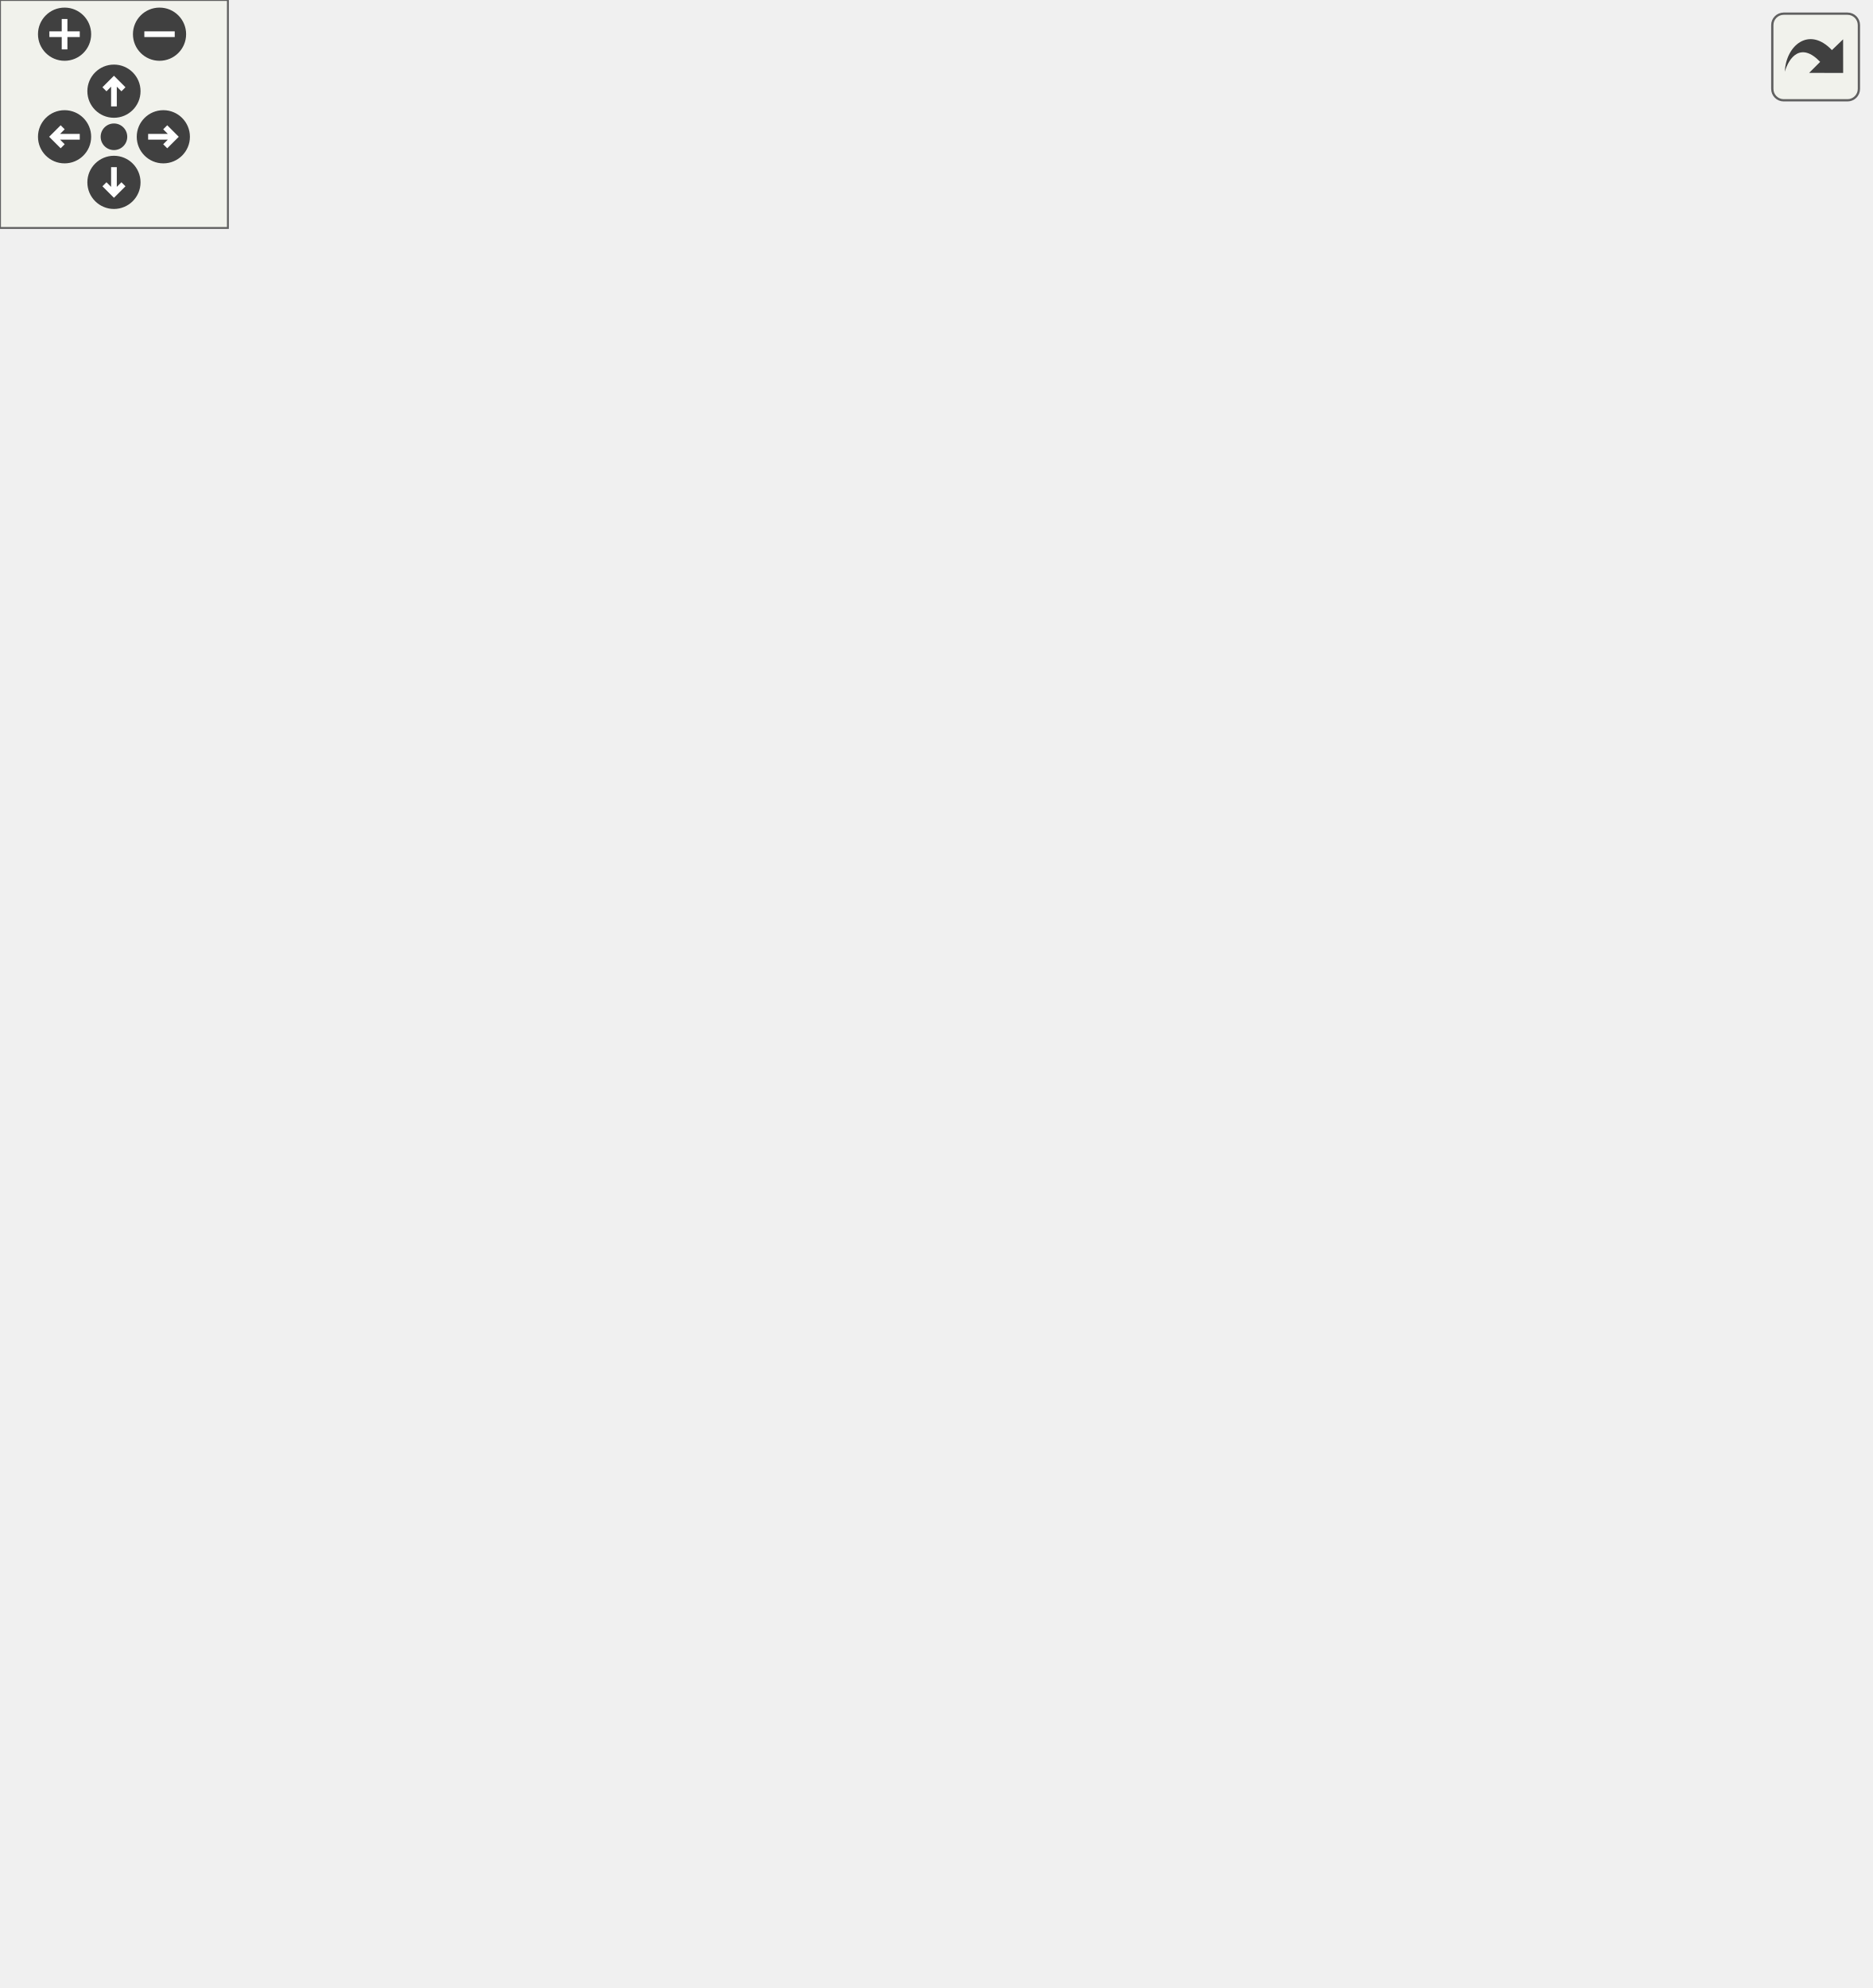
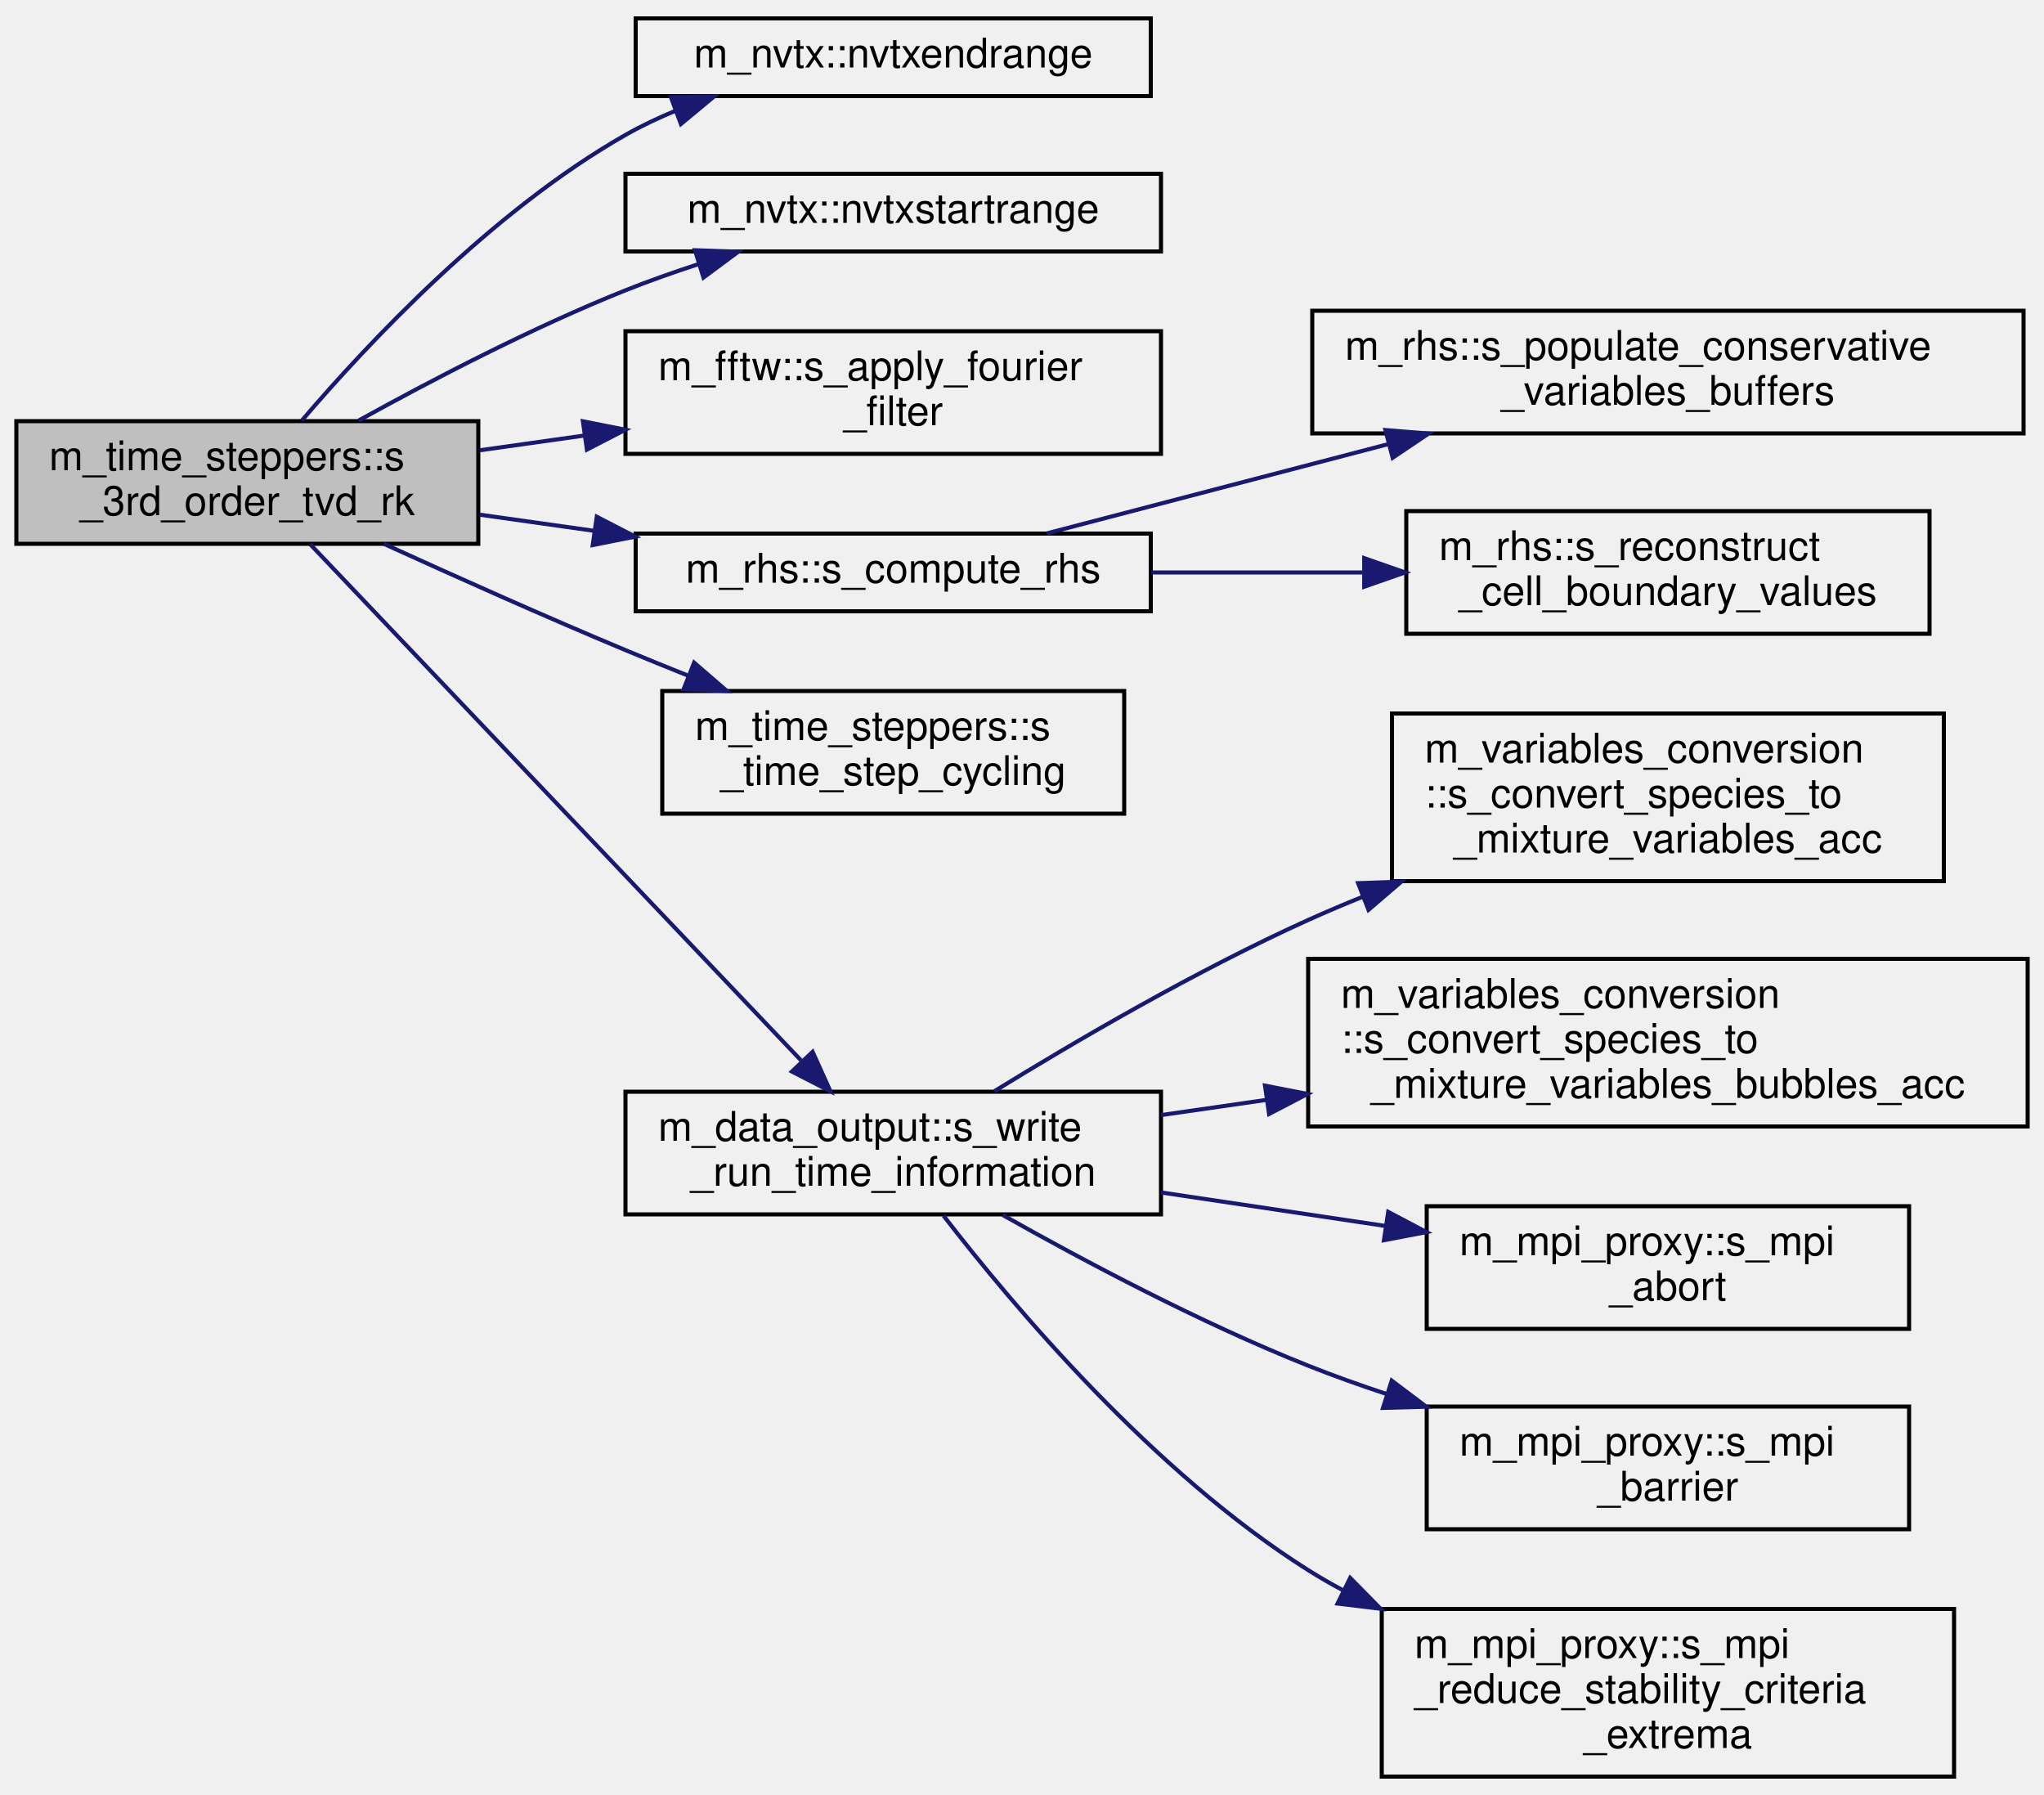
- <svg xmlns="http://www.w3.org/2000/svg" xmlns:xlink="http://www.w3.org/1999/xlink" id="main" version="1.1" xml:space="preserve">
-   <style type="text/css">
- .edge:hover path { stroke: red; }
- .edge:hover polygon { stroke: red; fill: red; }
- </style>
-   <defs>
-     <circle id="rim" cx="0" cy="0" r="7" />
-     <circle id="rim2" cx="0" cy="0" r="3.5" />
-     <g id="zoomPlus">
-       <use xlink:href="#rim" fill="#404040">
-         <set attributeName="fill" to="#808080" begin="zoomplus.mouseover" end="zoomplus.mouseout" />
-       </use>
-       <path d="M-4,0h8M0,-4v8" fill="none" stroke="white" stroke-width="1.5" pointer-events="none" />
-     </g>
-     <g id="zoomMin">
-       <use xlink:href="#rim" fill="#404040">
-         <set attributeName="fill" to="#808080" begin="zoomminus.mouseover" end="zoomminus.mouseout" />
-       </use>
-       <path d="M-4,0h8" fill="none" stroke="white" stroke-width="1.5" pointer-events="none" />
-     </g>
-     <g id="dirArrow">
-       <path fill="none" stroke="white" stroke-width="1.5" d="M0,-3.0v7 M-2.5,-0.5L0,-3.0L2.5,-0.5" />
-     </g>
-     <g id="resetDef">
-       <use xlink:href="#rim2" fill="#404040">
-         <set attributeName="fill" to="#808080" begin="reset.mouseover" end="reset.mouseout" />
-       </use>
-     </g>
-   </defs>
-   <svg id="graph" class="graph">
-     <g id="viewport">
-       <g id="node1" class="node">
-         <g id="a_node1">
-           <a xlink:title="3rd order TVD RK time-stepping algorithm">
-             <polygon fill="#bfbfbf" stroke="black" points="0,-334 0,-364 113,-364 113,-334 0,-334" />
-             <text text-anchor="start" x="8" y="-352" font-family="Helvetica,sans-Serif" font-size="10.00">m_time_steppers::s</text>
-             <text text-anchor="middle" x="56.5" y="-341" font-family="Helvetica,sans-Serif" font-size="10.00">_3rd_order_tvd_rk</text>
-           </a>
-         </g>
-       </g>
-       <g id="node2" class="node">
-         <g id="a_node2">
-           <a xlink:href="namespacem__nvtx.html#acb0ad47c439f074b02a3cfc88817b9c7" target="_top" xlink:title=" ">
-             <polygon fill="none" stroke="black" points="151.5,-443.5 151.5,-462.5 277.5,-462.5 277.5,-443.5 151.5,-443.5" />
-             <text text-anchor="middle" x="214.5" y="-450.5" font-family="Helvetica,sans-Serif" font-size="10.00">m_nvtx::nvtxendrange</text>
-           </a>
-         </g>
-       </g>
-       <g id="edge1" class="edge">
-         <path fill="none" stroke="midnightblue" d="M69.84,-364.16C86.08,-383.15 116.4,-415.44 149,-434 152.87,-436.2 157.02,-438.17 161.28,-439.93" />
-         <polygon fill="midnightblue" stroke="midnightblue" points="160.12,-443.23 170.72,-443.44 162.56,-436.67 160.12,-443.23" />
-       </g>
-       <g id="node3" class="node">
-         <g id="a_node3">
-           <a xlink:href="namespacem__nvtx.html#a9b922c5d5c93c41e0abcd4cf8c382861" target="_top" xlink:title=" ">
-             <polygon fill="none" stroke="black" points="149,-405.5 149,-424.5 280,-424.5 280,-405.5 149,-405.5" />
-             <text text-anchor="middle" x="214.5" y="-412.5" font-family="Helvetica,sans-Serif" font-size="10.00">m_nvtx::nvtxstartrange</text>
-           </a>
-         </g>
-       </g>
-       <g id="edge2" class="edge">
-         <path fill="none" stroke="midnightblue" d="M83.71,-364.14C101.68,-374.09 126.28,-386.91 149,-396 154.76,-398.3 160.91,-400.47 167.04,-402.46" />
-         <polygon fill="midnightblue" stroke="midnightblue" points="166.01,-405.8 176.59,-405.43 168.08,-399.12 166.01,-405.8" />
-       </g>
-       <g id="node4" class="node">
-         <g id="a_node4">
-           <a xlink:href="namespacem__fftw.html#ada93950a5527dfe2a35cc4f4ba77cb96" target="_top" xlink:title="The purpose of this subroutine is to apply a Fourier low- pass filter to the flow variables in the az...">
-             <polygon fill="none" stroke="black" points="149,-356 149,-386 280,-386 280,-356 149,-356" />
-             <text text-anchor="start" x="157" y="-374" font-family="Helvetica,sans-Serif" font-size="10.00">m_fftw::s_apply_fourier</text>
-             <text text-anchor="middle" x="214.5" y="-363" font-family="Helvetica,sans-Serif" font-size="10.00">_filter</text>
-           </a>
-         </g>
-       </g>
-       <g id="edge3" class="edge">
-         <path fill="none" stroke="midnightblue" d="M113.38,-356.88C121.67,-358.05 130.33,-359.27 138.93,-360.48" />
-         <polygon fill="midnightblue" stroke="midnightblue" points="138.59,-363.97 148.98,-361.9 139.57,-357.04 138.59,-363.97" />
-       </g>
-       <g id="node5" class="node">
-         <g id="a_node5">
-           <a xlink:href="namespacem__rhs.html#a361f0038973069452cc88430c49bcfe8" target="_top" xlink:title=" ">
-             <polygon fill="none" stroke="black" points="151.5,-317.5 151.5,-336.5 277.5,-336.5 277.5,-317.5 151.5,-317.5" />
-             <text text-anchor="middle" x="214.5" y="-324.5" font-family="Helvetica,sans-Serif" font-size="10.00">m_rhs::s_compute_rhs</text>
-           </a>
-         </g>
-       </g>
-       <g id="edge4" class="edge">
-         <path fill="none" stroke="midnightblue" d="M113.38,-341.12C122.43,-339.84 131.92,-338.51 141.29,-337.18" />
-         <polygon fill="midnightblue" stroke="midnightblue" points="141.98,-340.62 151.39,-335.76 141,-333.69 141.98,-340.62" />
-       </g>
-       <g id="node9" class="node">
-         <g id="a_node9">
-           <a xlink:href="namespacem__time__steppers.html#a575aa7f95bf96994f49d81d71d19c192" target="_top" xlink:title="This subroutine saves the temporary q_prim_vf vector into the q_prim_ts vector that is then used in p...">
-             <polygon fill="none" stroke="black" points="158,-268 158,-298 271,-298 271,-268 158,-268" />
-             <text text-anchor="start" x="166" y="-286" font-family="Helvetica,sans-Serif" font-size="10.00">m_time_steppers::s</text>
-             <text text-anchor="middle" x="214.5" y="-275" font-family="Helvetica,sans-Serif" font-size="10.00">_time_step_cycling</text>
-           </a>
-         </g>
-       </g>
-       <g id="edge8" class="edge">
-         <path fill="none" stroke="midnightblue" d="M89.93,-333.98C107.35,-326.04 129.24,-316.25 149,-308 153.99,-305.92 159.21,-303.8 164.44,-301.71" />
-         <polygon fill="midnightblue" stroke="midnightblue" points="165.79,-304.94 173.8,-298.02 163.22,-298.43 165.79,-304.94" />
-       </g>
-       <g id="node10" class="node">
-         <g id="a_node10">
-           <a xlink:href="namespacem__data__output.html#a33a72559ec5cfdedf7162a8269d41201" target="_top" xlink:title="The goal of the procedure is to output to the run-time information file the stability criteria extrem...">
-             <polygon fill="none" stroke="black" points="149,-138 149,-168 280,-168 280,-138 149,-138" />
-             <text text-anchor="start" x="157" y="-156" font-family="Helvetica,sans-Serif" font-size="10.00">m_data_output::s_write</text>
-             <text text-anchor="middle" x="214.5" y="-145" font-family="Helvetica,sans-Serif" font-size="10.00">_run_time_information</text>
-           </a>
-         </g>
-       </g>
-       <g id="edge9" class="edge">
-         <path fill="none" stroke="midnightblue" d="M69.48,-333.95C96.59,-299.88 162.78,-216.72 195.12,-176.1" />
-         <polygon fill="midnightblue" stroke="midnightblue" points="197.99,-178.11 201.48,-168.11 192.51,-173.75 197.99,-178.11" />
-       </g>
-       <g id="node6" class="node">
-         <g id="a_node6">
-           <a xlink:href="namespacem__rhs.html#a2647dbdf6b09315564ef060e1f49df0d" target="_top" xlink:title="The purpose of this procedure is to populate the buffers of the conservative variables,...">
-             <polygon fill="none" stroke="black" points="317,-389 317,-419 491,-419 491,-389 317,-389" />
-             <text text-anchor="start" x="325" y="-407" font-family="Helvetica,sans-Serif" font-size="10.00">m_rhs::s_populate_conservative</text>
-             <text text-anchor="middle" x="404" y="-396" font-family="Helvetica,sans-Serif" font-size="10.00">_variables_buffers</text>
-           </a>
-         </g>
-       </g>
-       <g id="edge5" class="edge">
-         <path fill="none" stroke="midnightblue" d="M255.88,-336.51C264.14,-339.28 272.58,-342.74 280,-347 298.82,-357.81 297.01,-369.49 316,-380 319.28,-381.81 322.7,-383.5 326.22,-385.06" />
-         <polygon fill="midnightblue" stroke="midnightblue" points="325.11,-388.39 335.69,-388.92 327.75,-381.91 325.11,-388.39" />
-       </g>
-       <g id="node7" class="node">
-         <g id="a_node7">
-           <a xlink:href="namespacem__rhs.html#aa93d7b4162d84118e54c739f626a2f16" target="_top" xlink:title="The purpose of this subroutine is to WENO-reconstruct the left and the right cell-boundary values,...">
-             <polygon fill="none" stroke="black" points="340,-340 340,-370 468,-370 468,-340 340,-340" />
-             <text text-anchor="start" x="348" y="-358" font-family="Helvetica,sans-Serif" font-size="10.00">m_rhs::s_reconstruct</text>
-             <text text-anchor="middle" x="404" y="-347" font-family="Helvetica,sans-Serif" font-size="10.00">_cell_boundary_values</text>
-           </a>
-         </g>
-       </g>
-       <g id="edge6" class="edge">
-         <path fill="none" stroke="midnightblue" d="M277.67,-336.28C294.34,-338.77 312.51,-341.49 329.71,-344.06" />
-         <polygon fill="midnightblue" stroke="midnightblue" points="329.31,-347.53 339.71,-345.55 330.34,-340.61 329.31,-347.53" />
-       </g>
-       <g id="node8" class="node">
-         <g id="a_node8">
-           <a xlink:href="namespacem__rhs.html#a632ecd6c105557ce459ab8bd686f9fd5" target="_top" xlink:title=" ">
-             <polygon fill="none" stroke="black" points="340,-279.5 340,-320.5 468,-320.5 468,-279.5 340,-279.5" />
-             <text text-anchor="start" x="348" y="-308.5" font-family="Helvetica,sans-Serif" font-size="10.00">m_rhs::s_reconstruct</text>
-             <text text-anchor="start" x="348" y="-297.5" font-family="Helvetica,sans-Serif" font-size="10.00">_cell_boundary_values</text>
-             <text text-anchor="middle" x="404" y="-286.5" font-family="Helvetica,sans-Serif" font-size="10.00">_visc_deriv</text>
-           </a>
-         </g>
-       </g>
-       <g id="edge7" class="edge">
-         <path fill="none" stroke="midnightblue" d="M277.67,-318.05C294.34,-315.65 312.51,-313.03 329.71,-310.55" />
-         <polygon fill="midnightblue" stroke="midnightblue" points="330.31,-314 339.71,-309.11 329.32,-307.07 330.31,-314" />
-       </g>
-       <g id="node11" class="node">
-         <g id="a_node11">
-           <a xlink:href="namespacem__variables__conversion.html#a2469e5a2187755370e7d52628a780fd6" target="_top" xlink:title=" ">
-             <polygon fill="none" stroke="black" points="336.5,-219.5 336.5,-260.5 471.5,-260.5 471.5,-219.5 336.5,-219.5" />
-             <text text-anchor="start" x="344.5" y="-248.5" font-family="Helvetica,sans-Serif" font-size="10.00">m_variables_conversion</text>
-             <text text-anchor="start" x="344.5" y="-237.5" font-family="Helvetica,sans-Serif" font-size="10.00">::s_convert_species_to</text>
-             <text text-anchor="middle" x="404" y="-226.5" font-family="Helvetica,sans-Serif" font-size="10.00">_mixture_variables_acc</text>
-           </a>
-         </g>
-       </g>
-       <g id="edge10" class="edge">
-         <path fill="none" stroke="midnightblue" d="M239.22,-168.11C259.18,-180.41 288.76,-197.7 316,-210 320.32,-211.95 324.81,-213.85 329.37,-215.69" />
-         <polygon fill="midnightblue" stroke="midnightblue" points="328.22,-219 338.8,-219.37 330.76,-212.48 328.22,-219" />
-       </g>
-       <g id="node12" class="node">
-         <g id="a_node12">
-           <a xlink:href="namespacem__variables__conversion.html#acb81910f3c4223227f19333a919feb6c" target="_top" xlink:title=" ">
-             <polygon fill="none" stroke="black" points="316,-159.5 316,-200.5 492,-200.5 492,-159.5 316,-159.5" />
-             <text text-anchor="start" x="324" y="-188.5" font-family="Helvetica,sans-Serif" font-size="10.00">m_variables_conversion</text>
-             <text text-anchor="start" x="324" y="-177.5" font-family="Helvetica,sans-Serif" font-size="10.00">::s_convert_species_to</text>
-             <text text-anchor="middle" x="404" y="-166.5" font-family="Helvetica,sans-Serif" font-size="10.00">_mixture_variables_bubbles_acc</text>
-           </a>
-         </g>
-       </g>
-       <g id="edge11" class="edge">
-         <path fill="none" stroke="midnightblue" d="M280.03,-162.29C288.42,-163.5 297.15,-164.76 305.93,-166.02" />
-         <polygon fill="midnightblue" stroke="midnightblue" points="305.44,-169.49 315.83,-167.45 306.44,-162.56 305.44,-169.49" />
-       </g>
-       <g id="node13" class="node">
-         <g id="a_node13">
-           <a xlink:href="namespacem__mpi__proxy.html#a04ac565bad2b22dc045a5eeb4f516e2e" target="_top" xlink:title="The subroutine terminates the MPI execution environment.">
-             <polygon fill="none" stroke="black" points="345,-110 345,-140 463,-140 463,-110 345,-110" />
-             <text text-anchor="start" x="353" y="-128" font-family="Helvetica,sans-Serif" font-size="10.00">m_mpi_proxy::s_mpi</text>
-             <text text-anchor="middle" x="404" y="-117" font-family="Helvetica,sans-Serif" font-size="10.00">_abort</text>
-           </a>
-         </g>
-       </g>
-       <g id="edge12" class="edge">
-         <path fill="none" stroke="midnightblue" d="M280.03,-143.36C297.73,-140.72 316.98,-137.85 334.88,-135.17" />
-         <polygon fill="midnightblue" stroke="midnightblue" points="335.58,-138.61 344.95,-133.67 334.54,-131.68 335.58,-138.61" />
-       </g>
-       <g id="node14" class="node">
-         <g id="a_node14">
-           <a xlink:href="namespacem__mpi__proxy.html#abfbc42cea69273bc9fa4a2d78f636eb1" target="_top" xlink:title="Halts all processes until all have reached barrier.">
-             <polygon fill="none" stroke="black" points="345,-61 345,-91 463,-91 463,-61 345,-61" />
-             <text text-anchor="start" x="353" y="-79" font-family="Helvetica,sans-Serif" font-size="10.00">m_mpi_proxy::s_mpi</text>
-             <text text-anchor="middle" x="404" y="-68" font-family="Helvetica,sans-Serif" font-size="10.00">_barrier</text>
-           </a>
-         </g>
-       </g>
-       <g id="edge13" class="edge">
-         <path fill="none" stroke="midnightblue" d="M241.28,-137.85C261.2,-126.6 289.71,-111.46 316,-101 322.18,-98.54 328.7,-96.21 335.27,-94.04" />
-         <polygon fill="midnightblue" stroke="midnightblue" points="336.44,-97.34 344.9,-90.96 334.31,-90.67 336.44,-97.34" />
-       </g>
-       <g id="node15" class="node">
-         <g id="a_node15">
-           <a xlink:href="namespacem__mpi__proxy.html#a340a2c9b1688582ee485dd5d9bbcc864" target="_top" xlink:title="The goal of this subroutine is to determine the global extrema of the stability criteria in the compu...">
-             <polygon fill="none" stroke="black" points="334,-0.5 334,-41.5 474,-41.5 474,-0.5 334,-0.5" />
-             <text text-anchor="start" x="342" y="-29.5" font-family="Helvetica,sans-Serif" font-size="10.00">m_mpi_proxy::s_mpi</text>
-             <text text-anchor="start" x="342" y="-18.5" font-family="Helvetica,sans-Serif" font-size="10.00">_reduce_stability_criteria</text>
-             <text text-anchor="middle" x="404" y="-7.5" font-family="Helvetica,sans-Serif" font-size="10.00">_extrema</text>
-           </a>
-         </g>
-       </g>
-       <g id="edge14" class="edge">
-         <path fill="none" stroke="midnightblue" d="M226.8,-137.68C243.84,-115.6 278.15,-74.86 316,-51 318.77,-49.25 321.66,-47.59 324.62,-46.02" />
-         <polygon fill="midnightblue" stroke="midnightblue" points="326.28,-49.1 333.71,-41.55 323.19,-42.82 326.28,-49.1" />
+ <svg xmlns="http://www.w3.org/2000/svg" xmlns:xlink="http://www.w3.org/1999/xlink" width="500pt" height="439pt" viewBox="0.00 0.00 500.00 439.00">
+   <g id="graph0" class="graph" transform="scale(1 1) rotate(0) translate(4 435)">
+     <g id="node1" class="node">
+       <g id="a_node1">
+         <a xlink:title="3rd order TVD RK time-stepping algorithm">
+           <polygon fill="#bfbfbf" stroke="black" points="0,-302 0,-332 113,-332 113,-302 0,-302" />
+           <text text-anchor="start" x="8" y="-320" font-family="Helvetica,sans-Serif" font-size="10.00">m_time_steppers::s</text>
+           <text text-anchor="middle" x="56.5" y="-309" font-family="Helvetica,sans-Serif" font-size="10.00">_3rd_order_tvd_rk</text>
+         </a>
      </g>
    </g>
-   </svg>
-   <g id="navigator" transform="translate(0 0)" fill="#404254">
-     <rect fill="#f2f5e9" fill-opacity="0.5" stroke="#606060" stroke-width=".5" x="0" y="0" width="60" height="60" />
-     <use id="zoomplus" xlink:href="#zoomPlus" x="17" y="9" />
-     <use id="zoomminus" xlink:href="#zoomMin" x="42" y="9" />
-     <use id="reset" xlink:href="#resetDef" x="30" y="36" />
-     <g id="arrowUp" xlink:href="#dirArrow" transform="translate(30 24)">
-       <use xlink:href="#rim" fill="#404040">
-         <set attributeName="fill" to="#808080" begin="arrowUp.mouseover" end="arrowUp.mouseout" />
-       </use>
-       <path fill="none" stroke="white" stroke-width="1.5" d="M0,-3.0v7 M-2.5,-0.5L0,-3.0L2.5,-0.5" />
+     <g id="node2" class="node">
+       <g id="a_node2">
+         <a xlink:href="namespacem__nvtx.html#acb0ad47c439f074b02a3cfc88817b9c7" target="_top" xlink:title=" ">
+           <polygon fill="none" stroke="black" points="151.5,-411.5 151.5,-430.5 277.5,-430.5 277.5,-411.5 151.5,-411.5" />
+           <text text-anchor="middle" x="214.5" y="-418.5" font-family="Helvetica,sans-Serif" font-size="10.00">m_nvtx::nvtxendrange</text>
+         </a>
+       </g>
    </g>
-     <g id="arrowRight" xlink:href="#dirArrow" transform="rotate(90) translate(36 -43)">
-       <use xlink:href="#rim" fill="#404040">
-         <set attributeName="fill" to="#808080" begin="arrowRight.mouseover" end="arrowRight.mouseout" />
-       </use>
-       <path fill="none" stroke="white" stroke-width="1.5" d="M0,-3.0v7 M-2.5,-0.5L0,-3.0L2.5,-0.5" />
+     <g id="edge1" class="edge">
+       <path fill="none" stroke="midnightblue" d="M69.84,-332.16C86.08,-351.15 116.4,-383.44 149,-402 152.87,-404.2 157.02,-406.17 161.28,-407.93" />
+       <polygon fill="midnightblue" stroke="midnightblue" points="160.12,-411.23 170.72,-411.44 162.56,-404.67 160.12,-411.23" />
    </g>
-     <g id="arrowDown" xlink:href="#dirArrow" transform="rotate(180) translate(-30 -48)">
-       <use xlink:href="#rim" fill="#404040">
-         <set attributeName="fill" to="#808080" begin="arrowDown.mouseover" end="arrowDown.mouseout" />
-       </use>
-       <path fill="none" stroke="white" stroke-width="1.5" d="M0,-3.0v7 M-2.5,-0.5L0,-3.0L2.5,-0.5" />
+     <g id="node3" class="node">
+       <g id="a_node3">
+         <a xlink:href="namespacem__nvtx.html#a9b922c5d5c93c41e0abcd4cf8c382861" target="_top" xlink:title=" ">
+           <polygon fill="none" stroke="black" points="149,-373.5 149,-392.5 280,-392.5 280,-373.5 149,-373.5" />
+           <text text-anchor="middle" x="214.5" y="-380.5" font-family="Helvetica,sans-Serif" font-size="10.00">m_nvtx::nvtxstartrange</text>
+         </a>
+       </g>
    </g>
-     <g id="arrowLeft" xlink:href="#dirArrow" transform="rotate(270) translate(-36 17)">
-       <use xlink:href="#rim" fill="#404040">
-         <set attributeName="fill" to="#808080" begin="arrowLeft.mouseover" end="arrowLeft.mouseout" />
-       </use>
-       <path fill="none" stroke="white" stroke-width="1.5" d="M0,-3.0v7 M-2.5,-0.5L0,-3.0L2.5,-0.5" />
+     <g id="edge2" class="edge">
+       <path fill="none" stroke="midnightblue" d="M83.71,-332.14C101.68,-342.09 126.28,-354.91 149,-364 154.76,-366.3 160.91,-368.47 167.04,-370.46" />
+       <polygon fill="midnightblue" stroke="midnightblue" points="166.01,-373.8 176.59,-373.43 168.08,-367.12 166.01,-373.8" />
+     </g>
+     <g id="node4" class="node">
+       <g id="a_node4">
+         <a xlink:href="namespacem__fftw.html#ada93950a5527dfe2a35cc4f4ba77cb96" target="_top" xlink:title="The purpose of this subroutine is to apply a Fourier low- pass filter to the flow variables in the az...">
+           <polygon fill="none" stroke="black" points="149,-324 149,-354 280,-354 280,-324 149,-324" />
+           <text text-anchor="start" x="157" y="-342" font-family="Helvetica,sans-Serif" font-size="10.00">m_fftw::s_apply_fourier</text>
+           <text text-anchor="middle" x="214.5" y="-331" font-family="Helvetica,sans-Serif" font-size="10.00">_filter</text>
+         </a>
+       </g>
+     </g>
+     <g id="edge3" class="edge">
+       <path fill="none" stroke="midnightblue" d="M113.38,-324.88C121.67,-326.05 130.33,-327.27 138.93,-328.48" />
+       <polygon fill="midnightblue" stroke="midnightblue" points="138.59,-331.97 148.98,-329.9 139.57,-325.04 138.59,-331.97" />
+     </g>
+     <g id="node5" class="node">
+       <g id="a_node5">
+         <a xlink:href="namespacem__rhs.html#a361f0038973069452cc88430c49bcfe8" target="_top" xlink:title=" ">
+           <polygon fill="none" stroke="black" points="151.5,-285.5 151.5,-304.5 277.5,-304.5 277.5,-285.5 151.5,-285.5" />
+           <text text-anchor="middle" x="214.5" y="-292.5" font-family="Helvetica,sans-Serif" font-size="10.00">m_rhs::s_compute_rhs</text>
+         </a>
+       </g>
+     </g>
+     <g id="edge4" class="edge">
+       <path fill="none" stroke="midnightblue" d="M113.38,-309.12C122.43,-307.84 131.92,-306.51 141.29,-305.18" />
+       <polygon fill="midnightblue" stroke="midnightblue" points="141.98,-308.62 151.39,-303.76 141,-301.69 141.98,-308.62" />
+     </g>
+     <g id="node8" class="node">
+       <g id="a_node8">
+         <a xlink:href="namespacem__time__steppers.html#a575aa7f95bf96994f49d81d71d19c192" target="_top" xlink:title="This subroutine saves the temporary q_prim_vf vector into the q_prim_ts vector that is then used in p...">
+           <polygon fill="none" stroke="black" points="158,-236 158,-266 271,-266 271,-236 158,-236" />
+           <text text-anchor="start" x="166" y="-254" font-family="Helvetica,sans-Serif" font-size="10.00">m_time_steppers::s</text>
+           <text text-anchor="middle" x="214.5" y="-243" font-family="Helvetica,sans-Serif" font-size="10.00">_time_step_cycling</text>
+         </a>
+       </g>
+     </g>
+     <g id="edge7" class="edge">
+       <path fill="none" stroke="midnightblue" d="M89.93,-301.98C107.35,-294.04 129.24,-284.25 149,-276 153.99,-273.92 159.21,-271.8 164.44,-269.71" />
+       <polygon fill="midnightblue" stroke="midnightblue" points="165.79,-272.94 173.8,-266.02 163.22,-266.43 165.79,-272.94" />
+     </g>
+     <g id="node9" class="node">
+       <g id="a_node9">
+         <a xlink:href="namespacem__data__output.html#a33a72559ec5cfdedf7162a8269d41201" target="_top" xlink:title="The goal of the procedure is to output to the run-time information file the stability criteria extrem...">
+           <polygon fill="none" stroke="black" points="149,-138 149,-168 280,-168 280,-138 149,-138" />
+           <text text-anchor="start" x="157" y="-156" font-family="Helvetica,sans-Serif" font-size="10.00">m_data_output::s_write</text>
+           <text text-anchor="middle" x="214.5" y="-145" font-family="Helvetica,sans-Serif" font-size="10.00">_run_time_information</text>
+         </a>
+       </g>
+     </g>
+     <g id="edge8" class="edge">
+       <path fill="none" stroke="midnightblue" d="M71.9,-301.87C99.41,-272.94 159.59,-209.67 191.93,-175.68" />
+       <polygon fill="midnightblue" stroke="midnightblue" points="194.78,-177.76 199.14,-168.1 189.71,-172.93 194.78,-177.76" />
+     </g>
+     <g id="node6" class="node">
+       <g id="a_node6">
+         <a xlink:href="namespacem__rhs.html#a2647dbdf6b09315564ef060e1f49df0d" target="_top" xlink:title="The purpose of this procedure is to populate the buffers of the conservative variables,...">
+           <polygon fill="none" stroke="black" points="317,-329 317,-359 491,-359 491,-329 317,-329" />
+           <text text-anchor="start" x="325" y="-347" font-family="Helvetica,sans-Serif" font-size="10.00">m_rhs::s_populate_conservative</text>
+           <text text-anchor="middle" x="404" y="-336" font-family="Helvetica,sans-Serif" font-size="10.00">_variables_buffers</text>
+         </a>
+       </g>
+     </g>
+     <g id="edge5" class="edge">
+       <path fill="none" stroke="midnightblue" d="M252.1,-304.56C275.84,-310.77 307.48,-319.04 335.66,-326.4" />
+       <polygon fill="midnightblue" stroke="midnightblue" points="334.9,-329.82 345.46,-328.96 336.67,-323.05 334.9,-329.82" />
+     </g>
+     <g id="node7" class="node">
+       <g id="a_node7">
+         <a xlink:href="namespacem__rhs.html#aa93d7b4162d84118e54c739f626a2f16" target="_top" xlink:title="The purpose of this subroutine is to WENO-reconstruct the left and the right cell-boundary values,...">
+           <polygon fill="none" stroke="black" points="340,-280 340,-310 468,-310 468,-280 340,-280" />
+           <text text-anchor="start" x="348" y="-298" font-family="Helvetica,sans-Serif" font-size="10.00">m_rhs::s_reconstruct</text>
+           <text text-anchor="middle" x="404" y="-287" font-family="Helvetica,sans-Serif" font-size="10.00">_cell_boundary_values</text>
+         </a>
+       </g>
+     </g>
+     <g id="edge6" class="edge">
+       <path fill="none" stroke="midnightblue" d="M277.67,-295C294.18,-295 312.17,-295 329.23,-295" />
+       <polygon fill="midnightblue" stroke="midnightblue" points="329.71,-298.5 339.71,-295 329.71,-291.5 329.71,-298.5" />
+     </g>
+     <g id="node10" class="node">
+       <g id="a_node10">
+         <a xlink:href="namespacem__variables__conversion.html#a2469e5a2187755370e7d52628a780fd6" target="_top" xlink:title=" ">
+           <polygon fill="none" stroke="black" points="336.5,-219.5 336.5,-260.5 471.5,-260.5 471.5,-219.5 336.5,-219.5" />
+           <text text-anchor="start" x="344.5" y="-248.5" font-family="Helvetica,sans-Serif" font-size="10.00">m_variables_conversion</text>
+           <text text-anchor="start" x="344.5" y="-237.5" font-family="Helvetica,sans-Serif" font-size="10.00">::s_convert_species_to</text>
+           <text text-anchor="middle" x="404" y="-226.5" font-family="Helvetica,sans-Serif" font-size="10.00">_mixture_variables_acc</text>
+         </a>
+       </g>
+     </g>
+     <g id="edge9" class="edge">
+       <path fill="none" stroke="midnightblue" d="M239.22,-168.11C259.18,-180.41 288.76,-197.7 316,-210 320.32,-211.95 324.81,-213.85 329.37,-215.69" />
+       <polygon fill="midnightblue" stroke="midnightblue" points="328.22,-219 338.8,-219.37 330.76,-212.48 328.22,-219" />
+     </g>
+     <g id="node11" class="node">
+       <g id="a_node11">
+         <a xlink:href="namespacem__variables__conversion.html#acb81910f3c4223227f19333a919feb6c" target="_top" xlink:title=" ">
+           <polygon fill="none" stroke="black" points="316,-159.5 316,-200.5 492,-200.5 492,-159.5 316,-159.5" />
+           <text text-anchor="start" x="324" y="-188.5" font-family="Helvetica,sans-Serif" font-size="10.00">m_variables_conversion</text>
+           <text text-anchor="start" x="324" y="-177.5" font-family="Helvetica,sans-Serif" font-size="10.00">::s_convert_species_to</text>
+           <text text-anchor="middle" x="404" y="-166.5" font-family="Helvetica,sans-Serif" font-size="10.00">_mixture_variables_bubbles_acc</text>
+         </a>
+       </g>
+     </g>
+     <g id="edge10" class="edge">
+       <path fill="none" stroke="midnightblue" d="M280.03,-162.29C288.42,-163.5 297.15,-164.76 305.93,-166.02" />
+       <polygon fill="midnightblue" stroke="midnightblue" points="305.44,-169.49 315.83,-167.45 306.44,-162.56 305.44,-169.49" />
+     </g>
+     <g id="node12" class="node">
+       <g id="a_node12">
+         <a xlink:href="namespacem__mpi__proxy.html#a04ac565bad2b22dc045a5eeb4f516e2e" target="_top" xlink:title="The subroutine terminates the MPI execution environment.">
+           <polygon fill="none" stroke="black" points="345,-110 345,-140 463,-140 463,-110 345,-110" />
+           <text text-anchor="start" x="353" y="-128" font-family="Helvetica,sans-Serif" font-size="10.00">m_mpi_proxy::s_mpi</text>
+           <text text-anchor="middle" x="404" y="-117" font-family="Helvetica,sans-Serif" font-size="10.00">_abort</text>
+         </a>
+       </g>
+     </g>
+     <g id="edge11" class="edge">
+       <path fill="none" stroke="midnightblue" d="M280.03,-143.36C297.73,-140.72 316.98,-137.85 334.88,-135.17" />
+       <polygon fill="midnightblue" stroke="midnightblue" points="335.58,-138.61 344.95,-133.67 334.54,-131.68 335.58,-138.61" />
+     </g>
+     <g id="node13" class="node">
+       <g id="a_node13">
+         <a xlink:href="namespacem__mpi__proxy.html#abfbc42cea69273bc9fa4a2d78f636eb1" target="_top" xlink:title="Halts all processes until all have reached barrier.">
+           <polygon fill="none" stroke="black" points="345,-61 345,-91 463,-91 463,-61 345,-61" />
+           <text text-anchor="start" x="353" y="-79" font-family="Helvetica,sans-Serif" font-size="10.00">m_mpi_proxy::s_mpi</text>
+           <text text-anchor="middle" x="404" y="-68" font-family="Helvetica,sans-Serif" font-size="10.00">_barrier</text>
+         </a>
+       </g>
+     </g>
+     <g id="edge12" class="edge">
+       <path fill="none" stroke="midnightblue" d="M241.28,-137.85C261.2,-126.6 289.71,-111.46 316,-101 322.18,-98.54 328.7,-96.21 335.27,-94.04" />
+       <polygon fill="midnightblue" stroke="midnightblue" points="336.44,-97.34 344.9,-90.96 334.31,-90.67 336.44,-97.34" />
+     </g>
+     <g id="node14" class="node">
+       <g id="a_node14">
+         <a xlink:href="namespacem__mpi__proxy.html#a340a2c9b1688582ee485dd5d9bbcc864" target="_top" xlink:title="The goal of this subroutine is to determine the global extrema of the stability criteria in the compu...">
+           <polygon fill="none" stroke="black" points="334,-0.5 334,-41.5 474,-41.5 474,-0.5 334,-0.5" />
+           <text text-anchor="start" x="342" y="-29.5" font-family="Helvetica,sans-Serif" font-size="10.00">m_mpi_proxy::s_mpi</text>
+           <text text-anchor="start" x="342" y="-18.5" font-family="Helvetica,sans-Serif" font-size="10.00">_reduce_stability_criteria</text>
+           <text text-anchor="middle" x="404" y="-7.5" font-family="Helvetica,sans-Serif" font-size="10.00">_extrema</text>
+         </a>
+       </g>
+     </g>
+     <g id="edge13" class="edge">
+       <path fill="none" stroke="midnightblue" d="M226.8,-137.68C243.84,-115.6 278.15,-74.86 316,-51 318.77,-49.25 321.66,-47.59 324.62,-46.02" />
+       <polygon fill="midnightblue" stroke="midnightblue" points="326.28,-49.1 333.71,-41.55 323.19,-42.82 326.28,-49.1" />
    </g>
  </g>
-   <svg viewBox="0 0 15 15" width="100%" height="30px" preserveAspectRatio="xMaxYMin meet">
-     <g id="arrow_out" transform="scale(0.3 0.3)">
-       <a xlink:href="namespacem__time__steppers_ae08efa7df1f8efae0f726dd5114176a8_cgraph_org.svg" target="_base">
-         <rect id="button" ry="5" rx="5" y="6" x="6" height="38" width="38" fill="#f2f5e9" fill-opacity="0.5" stroke="#606060" stroke-width="1.0" />
-         <path id="arrow" d="M 11.5,31.437 C 11.94,20.098 22.043,11.323 32.159,21.979 L 37.069,17.246 C 37.069,17.246 37.088,32 37.088,32 L 22.16,31.978 C 22.16,31.978 26.998,27.14 26.998,27.14 C 18.529,18.264 13.292,25.23 11.5,31.437 z" style="fill:#404040;" />
-       </a>
-     </g>
-   </svg>
</svg>
